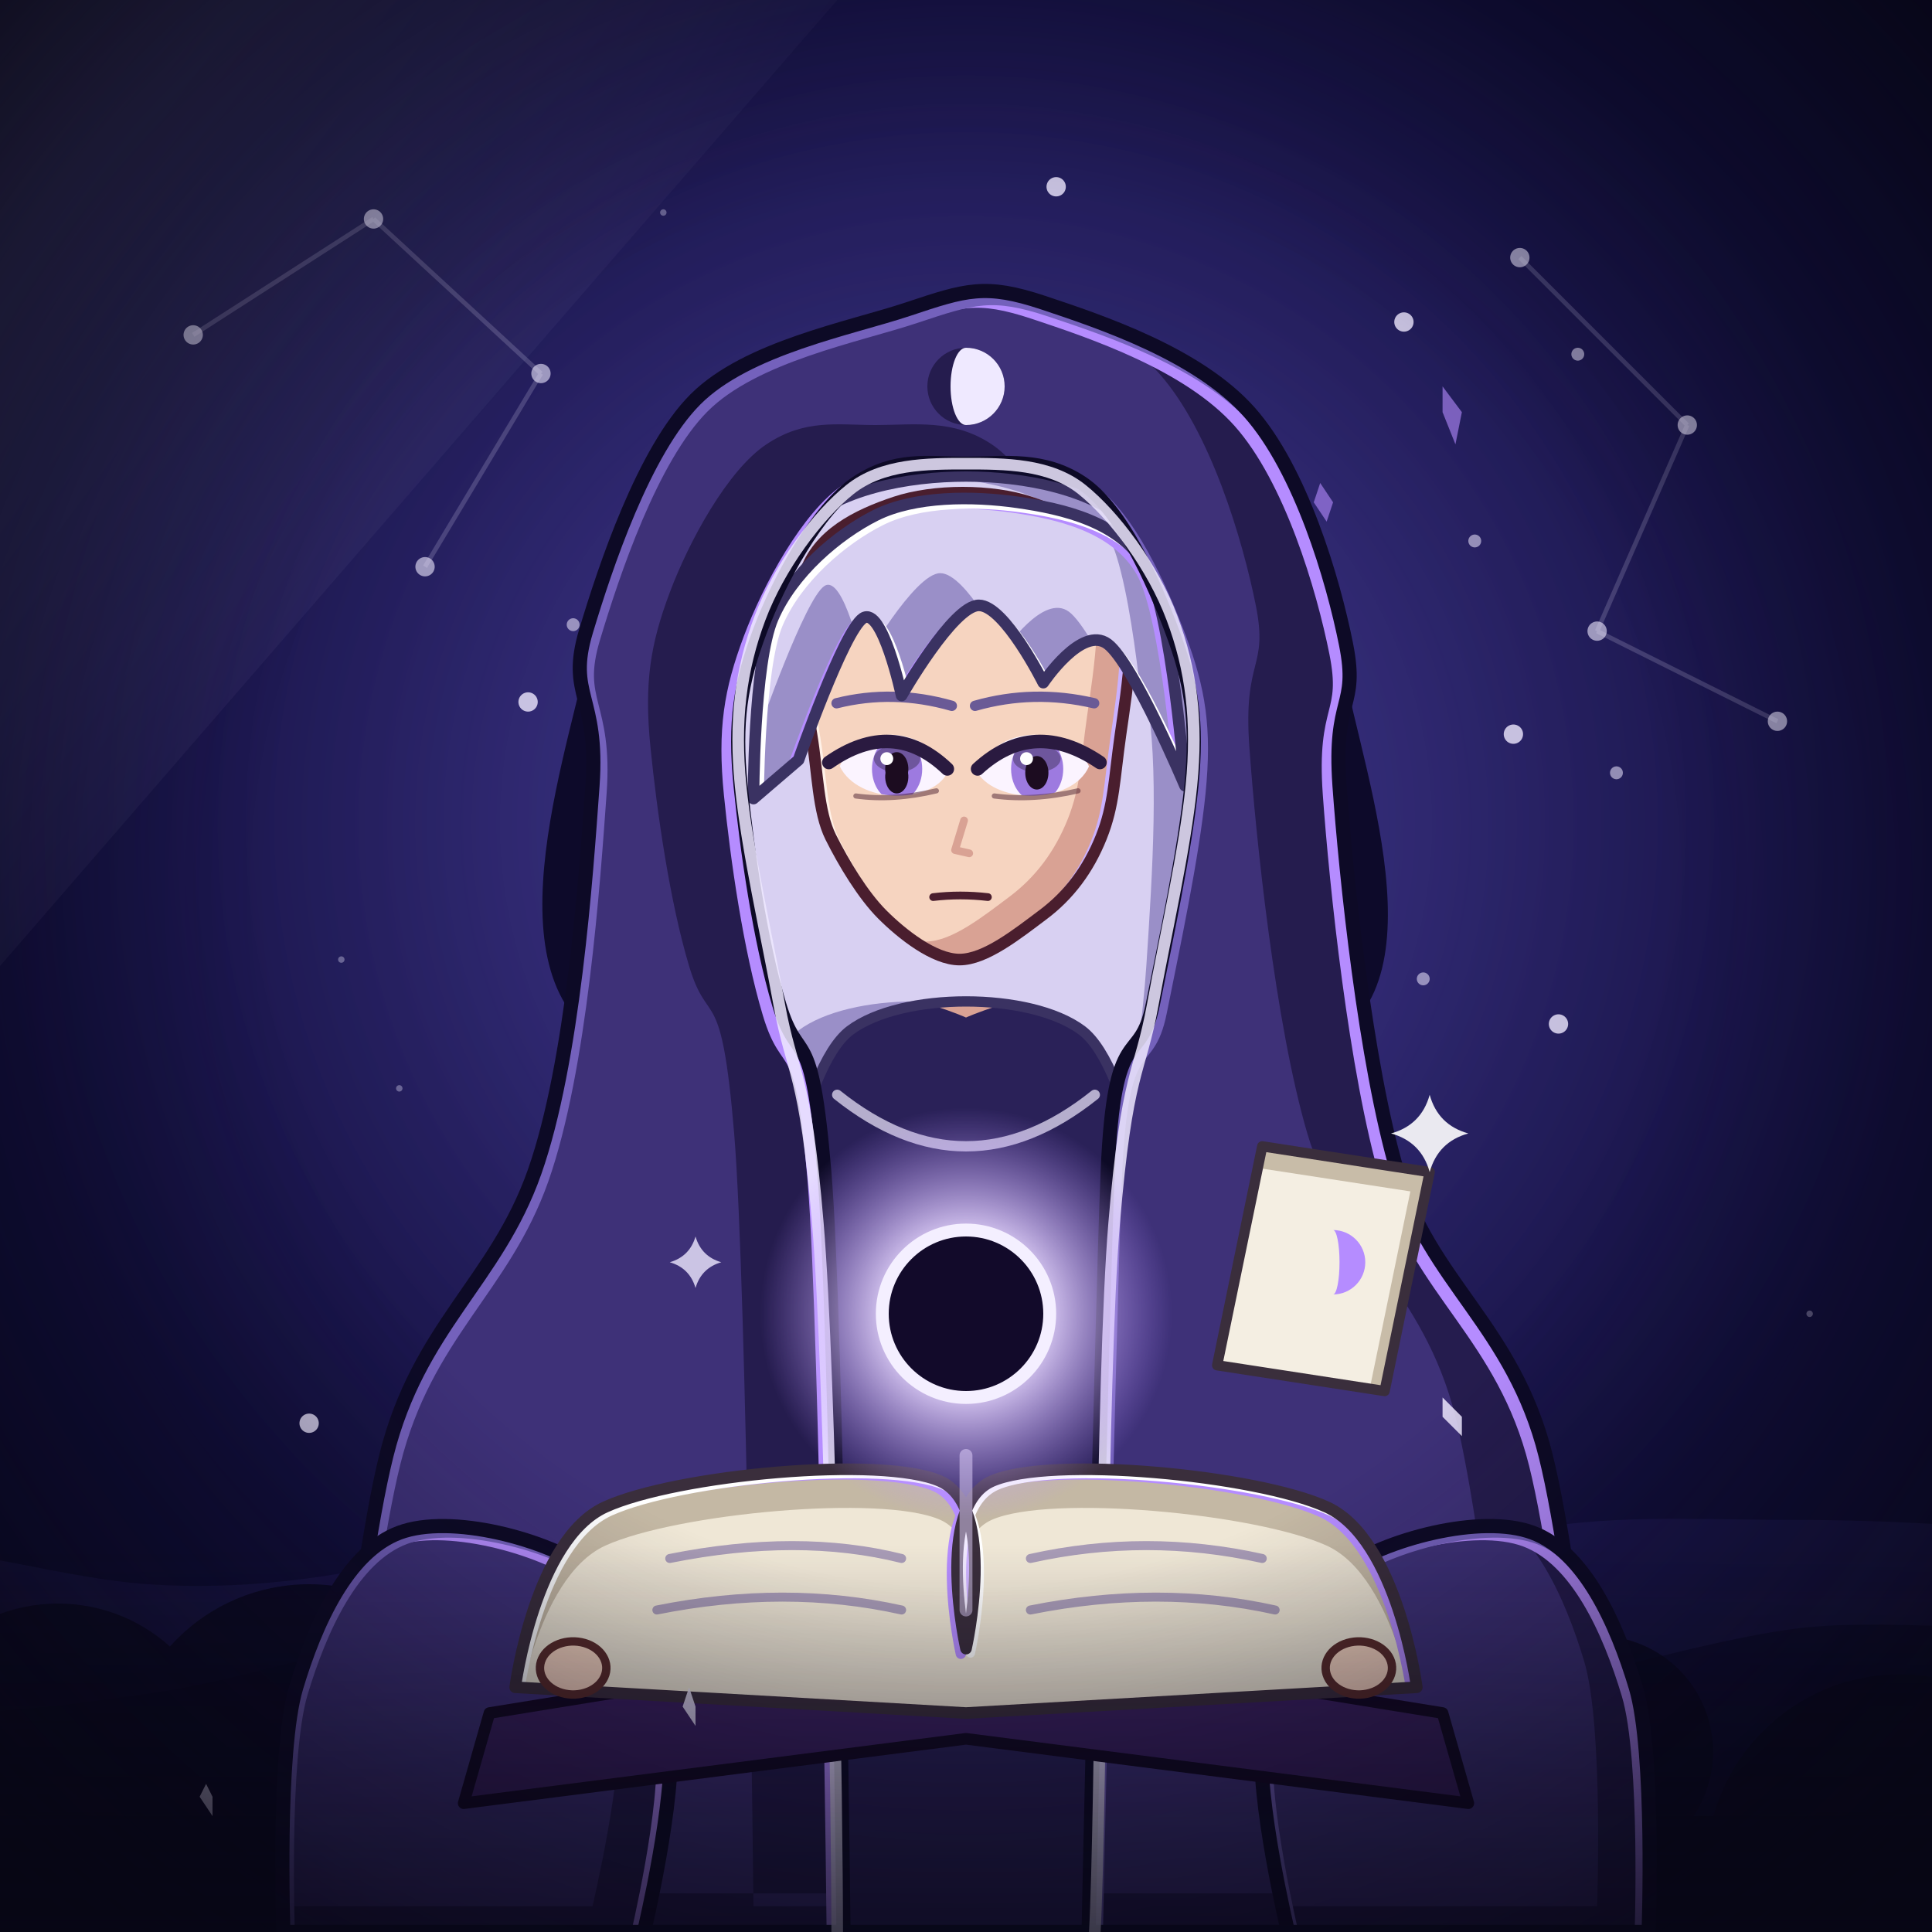
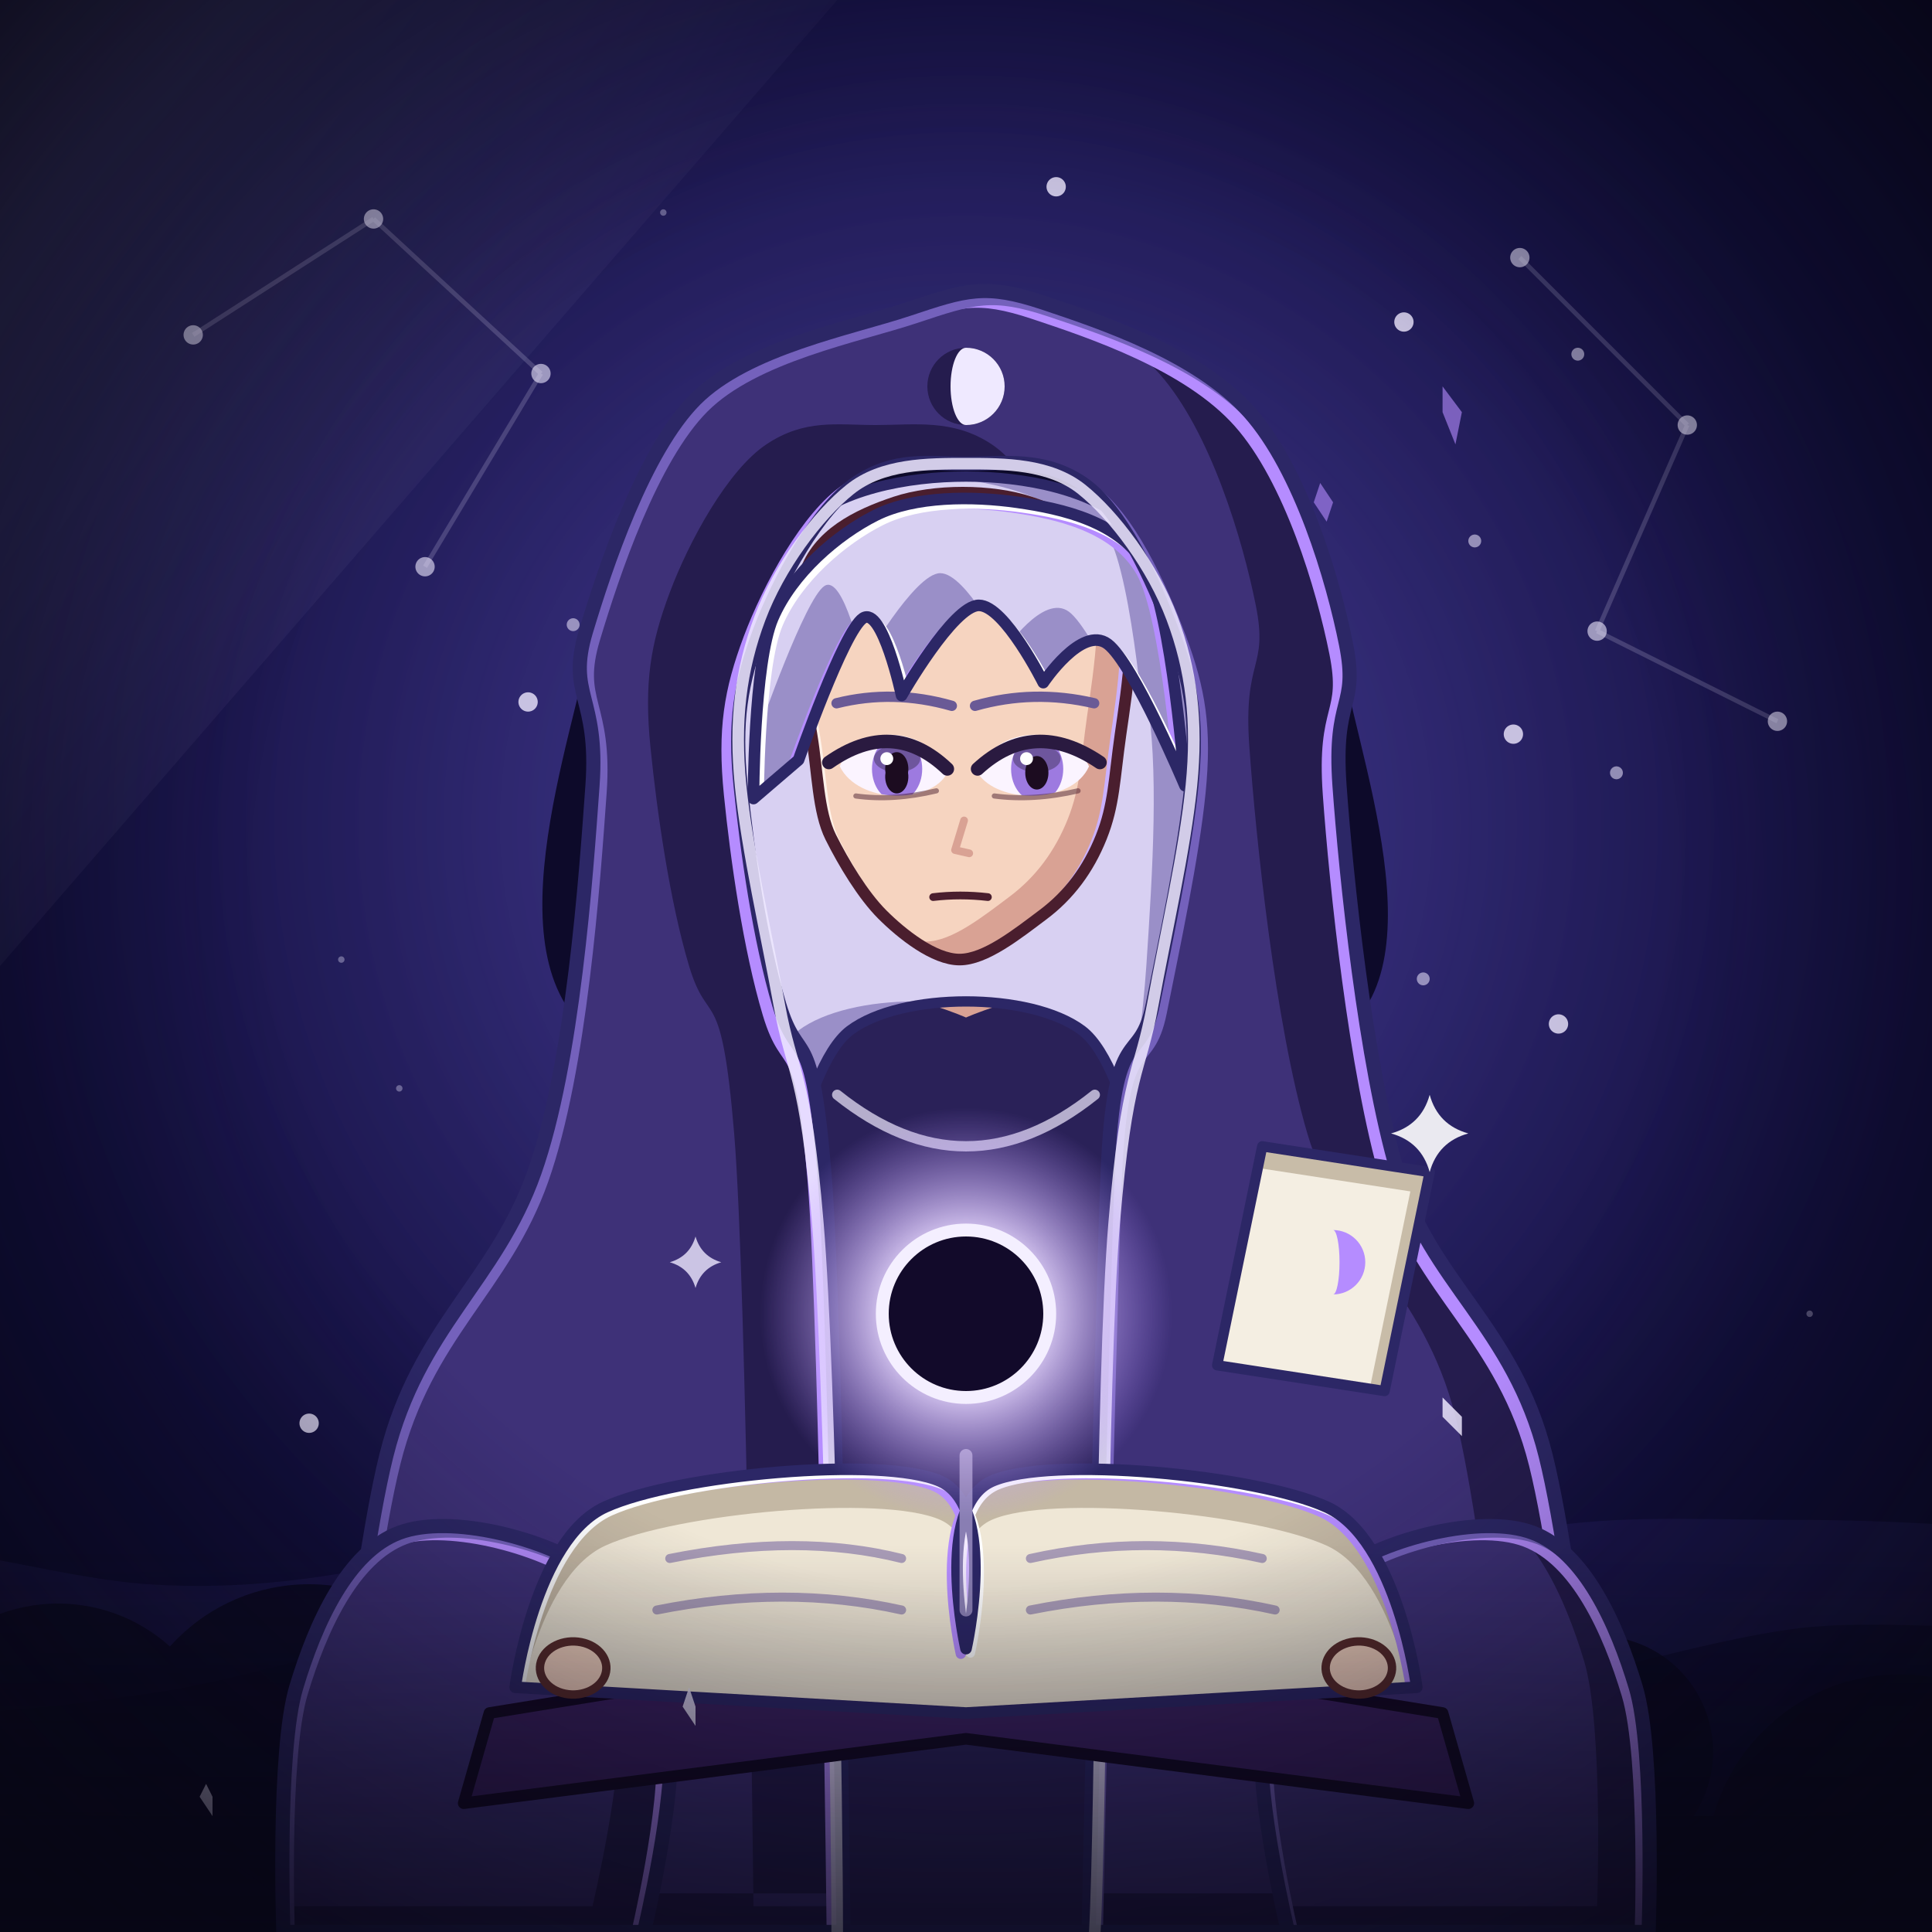
<svg xmlns="http://www.w3.org/2000/svg" viewBox="0 0 300 300">
  <defs>
    <radialGradient id="serena_acolyte-bg" cx=".5" cy=".427" r=".783">
      <stop offset="0" stop-color="#2f2c84" />
      <stop offset=".5" stop-color="#141145" />
      <stop offset="1" stop-color="#06051a" />
    </radialGradient>
    <radialGradient id="serena_acolyte-halo">
      <stop offset="0" stop-color="#b58cff" stop-opacity=".36" />
      <stop offset=".4" stop-color="#b58cff" stop-opacity=".12" />
      <stop offset="1" stop-color="#b58cff" stop-opacity="0" />
    </radialGradient>
    <path id="serena_acolyte-0" d="M120 196S115 165 114 150S112 119 114 108S118 88 124 82S141 74 150 74S170 76 176 82S184 97 186 108S187 135 186 150S180 196 180 196C180 196 176 166 168 160S140 154 132 160S120 196 120 196Z" />
    <clipPath id="serena_acolyte-0c">
      <use href="#serena_acolyte-0" />
    </clipPath>
    <path id="serena_acolyte-1" d="M125 89C123 95 125 108 126 114S127 126 129 130S134 139 137 142S145 149 149 149S158 145 162 142S169 135 171 130S173 121 174 114S177 95 174 89S166 80 160 78S145 76 139 78S127 83 125 89Z" />
    <clipPath id="serena_acolyte-1c">
      <use href="#serena_acolyte-1" />
    </clipPath>
    <path id="serena_acolyte-eye" d="M130.4 119C132.9 112.3 144.2 112.3 147.1 120C144.6 124.9 133.3 124.9 130.4 119ZM151.8 120C154.4 112.3 166.1 112.3 169.1 119C166.5 124.9 154.9 124.9 151.8 120Z" />
    <clipPath id="serena_acolyte-eyec">
      <use href="#serena_acolyte-eye" />
    </clipPath>
    <path id="serena_acolyte-2" d="M117 124S117 103 120 96S130 83 136 80S151 77 158 78S174 81 178 88S184 122 184 122C184 122 176 103 172 100S162 106 162 106C162 106 156 94 152 94S140 108 140 108C140 108 137 94 134 96S124 118 124 118L117 124Z" />
    <clipPath id="serena_acolyte-2c">
      <use href="#serena_acolyte-2" />
    </clipPath>
    <path id="serena_acolyte-3" d="M50 300S55 246 60 226S77 199 83 182S91 136 92 122S88 108 91 98S100 70 108 62S132 51 141 48S153 44 162 47S186 55 194 64S207 90 209 100S207 108 208 122S212 165 217 182S235 206 240 226S250 300 250 300L50 300ZM131 302S130 206 128 182S124 166 121 156S116 132 115 122S115 106 118 98S127 79 133 75S144 72 150 72S162 71 168 75S179 90 182 98S186 112 185 122S181 146 179 156S173 158 172 182S169 302 169 302L131 302Z" fill-rule="evenodd" clip-rule="evenodd" />
    <clipPath id="serena_acolyte-3c">
      <use href="#serena_acolyte-3" />
    </clipPath>
    <path id="serena_acolyte-4" d="M44 300S43 272 46 262S54 241 62 238S85 239 92 244S103 261 104 270S100 300 100 300L44 300ZM256 300S257 272 254 262S246 241 238 238S215 239 208 244S197 261 196 270S200 300 200 300L256 300Z" />
    <clipPath id="serena_acolyte-4c">
      <use href="#serena_acolyte-4" />
    </clipPath>
    <path id="serena_acolyte-5" d="M80 262S83 239 94 234S137 226 146 230S150 256 150 256C150 256 145 234 154 230S195 229 206 234S220 262 220 262L150 266L80 262Z" />
    <clipPath id="serena_acolyte-5c">
      <use href="#serena_acolyte-5" />
    </clipPath>
    <radialGradient id="serena_acolyte-ec" gradientUnits="userSpaceOnUse" cx="150" cy="204" r="32">
      <stop offset=".4" stop-color="#e6d6ff" stop-opacity=".9" />
      <stop offset="1" stop-color="#b58cff" stop-opacity="0" />
    </radialGradient>
    <path id="serena_acolyte-6" d="M196 178L222 182L215 216L189 212Z" />
    <clipPath id="serena_acolyte-6c">
      <use href="#serena_acolyte-6" />
    </clipPath>
    <linearGradient id="serena_acolyte-wash" x2=".7" y2=".6">
      <stop offset="0" stop-color="#e8ddff" stop-opacity=".16" />
      <stop offset="1" stop-color="#e8ddff" stop-opacity="0" />
    </linearGradient>
    <radialGradient id="serena_acolyte-vig" cx=".5" cy=".46" r=".717">
      <stop offset=".5" stop-color="#070614" stop-opacity="0" />
      <stop offset=".82" stop-color="#070614" stop-opacity=".45" />
      <stop offset="1" stop-color="#070614" stop-opacity=".9" />
    </radialGradient>
    <linearGradient id="serena_acolyte-fade" x2="0" y2="1">
      <stop offset="0" stop-color="#070614" stop-opacity="0" />
      <stop offset="1" stop-color="#070614" stop-opacity=".6" />
    </linearGradient>
  </defs>
  <rect width="300" height="300" fill="url(#serena_acolyte-bg)" />
  <circle cx="150" cy="128" r="150" fill="url(#serena_acolyte-halo)" />
  <path d="M103 33h0M53 149h0M232 215h0M168 223h0M62 169h0M281 204h0M70 222h0" stroke="#efe9ff" stroke-width="1" stroke-linecap="round" opacity=".35" />
  <path d="M89 97h0M229 84h0M167 154h0M251 120h0M221 152h0M245 55h0M148 203h0" stroke="#efe9ff" stroke-width="2" stroke-linecap="round" opacity=".55" />
  <path d="M82 109h0M242 159h0M235 114h0M218 50h0M164 29h0M48 221h0" stroke="#efe9ff" stroke-width="3" stroke-linecap="round" opacity=".8" />
  <path d="M30 52L58 34M58 34L84 58M84 58L66 88M236 40L262 66M262 66L248 98M248 98L276 112" fill="none" stroke="#efe9ff" stroke-width=".7" opacity=".18" />
  <path d="M30 52h0M58 34h0M84 58h0M66 88h0M236 40h0M262 66h0M248 98h0M276 112h0" stroke="#efe9ff" stroke-width="3" stroke-linecap="round" opacity=".6" />
  <path d="M-20 241C-13 238 8 245 23 246S51 245 65 242S93 228 108 228S136 237 150 241S178 253 193 252S221 241 235 238S263 236 278 236S313 237 320 239S327 250 320 252S292 251 278 253S249 260 235 262S207 265 193 265S164 260 150 258S122 252 108 251S79 252 65 254S37 261 23 263S-13 268 -20 264S-27 244 -20 241Z" fill="#5a4ec8" opacity=".12" />
  <path d="M-17 275a26 26 0 1 1 52 0a26 26 0 1 1 -52 0ZM19 275a29 29 0 1 1 58 0a29 29 0 1 1 -58 0ZM60 280a26 26 0 1 1 52 0a26 26 0 1 1 -52 0ZM109 276a20 20 0 1 1 40 0a20 20 0 1 1 -40 0ZM140 274a30 30 0 1 1 60 0a30 30 0 1 1 -60 0ZM186 280a20 20 0 1 1 40 0a20 20 0 1 1 -40 0ZM230 272a18 18 0 1 1 36 0a18 18 0 1 1 -36 0ZM265 290a30 30 0 1 1 60 0a30 30 0 1 1 -60 0Z" fill="#07061c" opacity=".8" />
  <path d="M-10 300V282H310V300Z" fill="#07061c" />
  <g stroke-linejoin="round" stroke-linecap="round">
    <path d="M94 162C75 151 89 115 92 98S100 70 109 62S136 49 150 49S183 56 193 64S206 84 208 100S225 152 206 162S113 173 94 162Z" fill="#0d0a2a" />
    <path d="M140 140L160 140L161 164L139 164Z" fill="#d9a294" stroke="#5a2c2a" stroke-width="1.6" />
    <path d="M108 300S105 192 112 168S150 158 150 158C150 158 181 144 188 168S192 300 192 300L108 300Z" fill="#2a2158" />
    <path d="M130 170Q150 186 170 170" fill="none" stroke="#efe9ff" stroke-width="1.6" opacity=".7" />
    <g clip-path="url(#serena_acolyte-0c)">
      <rect width="300" height="300" fill="#9a8fc8" />
      <use href="#serena_acolyte-0" fill="#d8d0f2" transform="translate(-8 0)" />
    </g>
-     <use href="#serena_acolyte-0" fill="none" stroke="#3a3262" stroke-width="1.6" />
+     <use href="#serena_acolyte-0" fill="none" stroke="#2c2766" stroke-width="1.6" />
    <g clip-path="url(#serena_acolyte-1c)">
      <rect width="300" height="300" fill="#d9a294" />
      <use href="#serena_acolyte-1" fill="#f6d4c0" transform="translate(-5.2 -2.8)" />
      <use href="#serena_acolyte-1" fill="none" stroke="#c9b0ff" stroke-width="1.6" transform="translate(-.8 .8)" />
      <use href="#serena_acolyte-1" fill="none" stroke="#fff1e8" stroke-width="1.4" transform="translate(.7 .7)" />
    </g>
    <use href="#serena_acolyte-1" fill="none" stroke="#4a1e2e" stroke-width="1.8" />
    <path d="M129.9 109.2Q138.7 107 147.8 109.6M151.4 109.6Q160.5 107 169.9 109.2" fill="none" stroke="#6a5a96" stroke-width="1.6" />
    <use href="#serena_acolyte-eye" fill="#fbf4ff" />
    <g clip-path="url(#serena_acolyte-eyec)">
      <path d="M135.4 119.4a3.9 5 0 1 0 7.8 0a3.9 5 0 1 0 -7.8 0ZM157 119.4a4 5 0 1 0 8.1 0a4 5 0 1 0 -8.1 0Z" fill="#9d7ae0" />
      <path d="M135.7 117.8a3.6 2.1 0 1 0 7.2 0a3.6 2.1 0 1 0 -7.2 0ZM157.3 117.8a3.7 2.1 0 1 0 7.4 0a3.7 2.1 0 1 0 -7.4 0Z" opacity=".3" />
      <path d="M137.5 120a1.8 2.6 0 1 0 3.5 0a1.8 2.6 0 1 0 -3.5 0ZM159.2 120a1.8 2.6 0 1 0 3.6 0a1.8 2.6 0 1 0 -3.6 0Z" fill="#1c0c20" />
      <path d="M136.7 117.8a1 1 0 1 0 2 0a1 1 0 1 0 -2 0ZM158.4 117.8a1 1 0 1 0 2 0a1 1 0 1 0 -2 0Z" fill="#fff" />
    </g>
    <path d="M147.1 119.4Q138.7 111.4 128.7 118.4M151.8 119.4Q160.5 111.4 170.8 118.4" fill="none" stroke="#2a1a40" stroke-width="2.1" />
    <path d="M132.9 123.6Q138.7 124.4 145.4 122.8M154.4 123.6Q160.5 124.4 167.4 122.8" fill="none" stroke="#4a1e2e" stroke-width=".8" opacity=".5" />
    <path d="M149.7 127.4L148.3 132L150.5 132.5" fill="none" stroke="#d9a294" stroke-width="1.2" />
    <path d="M144.9 139.3Q149.1 138.8 153.4 139.3" fill="none" stroke="#4a1e2e" stroke-width="1.2" />
    <g clip-path="url(#serena_acolyte-2c)">
      <rect width="300" height="300" fill="#9a8fc8" />
      <use href="#serena_acolyte-2" fill="#d8d0f2" transform="translate(-6 -5)" />
      <use href="#serena_acolyte-2" fill="none" stroke="#b58cff" stroke-width="1.6" transform="translate(-.8 .8)" />
      <use href="#serena_acolyte-2" fill="none" stroke="#fff" stroke-width="1.6" transform="translate(.8 .8)" />
    </g>
-     <use href="#serena_acolyte-2" fill="none" stroke="#3a3262" stroke-width="1.8" />
+     <use href="#serena_acolyte-2" fill="none" stroke="#2c2766" stroke-width="1.8" />
    <g clip-path="url(#serena_acolyte-3c)">
      <rect width="300" height="300" fill="#251c4e" />
      <use href="#serena_acolyte-3" fill="#3e3178" transform="translate(-14 -6)" />
      <use href="#serena_acolyte-3" fill="none" stroke="#b58cff" stroke-width="2.6" transform="translate(-1.3 1.3)" />
      <use href="#serena_acolyte-3" fill="none" stroke="#7461bc" stroke-width="2.2" transform="translate(1.1 1.1)" />
    </g>
-     <use href="#serena_acolyte-3" fill="none" stroke="#0d0a26" stroke-width="2.2" />
+     <use href="#serena_acolyte-3" fill="none" stroke="#2c2766" stroke-width="2.2" />
    <path d="M130 300C130 282 129 214 127 190S123 167 121 156S116 132 115 122S115 104 118 96S127 80 132 76S144 72 150 72S163 72 168 76S179 88 182 96S186 112 185 122S181 145 179 156S175 166 173 190S171 282 170 300" fill="none" stroke="#efe9ff" stroke-width="1.8" opacity=".85" />
    <circle cx="150" cy="60" r="6" fill="#251c4e" />
    <path d="M150 54A6 6 0 0 1 150 66A2.4 6 0 0 1 150 54Z" fill="#efe9ff" />
    <g clip-path="url(#serena_acolyte-4c)">
      <rect width="300" height="300" fill="#251c4e" />
      <use href="#serena_acolyte-4" fill="#3e3178" transform="translate(-8 -4)" />
      <use href="#serena_acolyte-4" fill="none" stroke="#b58cff" stroke-width="2.2" transform="translate(-1.1 1.1)" />
      <use href="#serena_acolyte-4" fill="none" stroke="#7461bc" stroke-width="1.8" transform="translate(.9 .9)" />
    </g>
-     <use href="#serena_acolyte-4" fill="none" stroke="#0d0a26" stroke-width="2.2" />
+     <use href="#serena_acolyte-4" fill="none" stroke="#2c2766" stroke-width="2.2" />
    <path d="M76 266L150 254L224 266L228 280L150 270L72 280Z" fill="#3a2060" stroke="#120822" stroke-width="1.8" />
    <g clip-path="url(#serena_acolyte-5c)">
      <rect width="300" height="300" fill="#c4b8a4" />
      <use href="#serena_acolyte-5" fill="#efe7d6" transform="translate(0 6)" />
      <use href="#serena_acolyte-5" fill="none" stroke="#b58cff" stroke-width="1.6" transform="translate(-.8 .8)" />
      <use href="#serena_acolyte-5" fill="none" stroke="#fff" stroke-width="1.4" transform="translate(.7 .7)" />
    </g>
-     <use href="#serena_acolyte-5" fill="none" stroke="#3a2e3c" stroke-width="1.8" />
+     <use href="#serena_acolyte-5" fill="none" stroke="#2c2766" stroke-width="1.8" />
    <path d="M104 242Q124 238 140 242M102 250Q122 246 140 250M160 242Q178 238 196 242M160 250Q180 246 198 250" fill="none" stroke="#8a7aa8" stroke-width="1.4" opacity=".7" />
    <path d="M84 258a5 4 0 1 1 10 2a5 4 0 1 1-10-2ZM206 260a5 4 0 1 1 10-2a5 4 0 1 1-10 2Z" fill="#f6d4c0" stroke="#5a2c2a" stroke-width="1.3" />
    <circle cx="150" cy="204" r="32" fill="url(#serena_acolyte-ec)" />
    <circle cx="150" cy="204" r="13" fill="#120a2a" stroke="#f4efff" stroke-width="2" />
    <path d="M150 226V250" fill="none" stroke="#e6d6ff" stroke-width="2" opacity=".5" />
    <g clip-path="url(#serena_acolyte-6c)">
      <rect width="300" height="300" fill="#c8bca8" />
      <use href="#serena_acolyte-6" fill="#f4eee2" transform="translate(-3 3)" />
    </g>
-     <use href="#serena_acolyte-6" fill="none" stroke="#3a2e3c" stroke-width="1.6" />
+     <use href="#serena_acolyte-6" fill="none" stroke="#2c2766" stroke-width="1.6" />
    <circle cx="207" cy="196" r="5" fill="#f4eee2" />
    <path d="M207 191A5 5 0 0 1 207 201A1 5 0 0 0 207 191Z" fill="#b58cff" />
    <path d="M222 170Q223.3 174.7 228 176Q223.3 177.3 222 182Q220.7 177.3 216 176Q220.7 174.7 222 170Z" fill="#fff" opacity=".9" />
    <path d="M108 192Q108.9 195.1 112 196Q108.9 196.9 108 200Q107.1 196.9 104 196Q107.1 195.1 108 192Z" fill="#efe9ff" opacity=".8" />
  </g>
  <path d="M107 262L108 265L108 268L106 265ZM224 217L227 220L227 223L224 220ZM32 277L33 279L33 282L31 279Z" fill="#efe9ff" opacity=".85" />
  <path d="M224 60L227 64L226 69L224 64ZM205 75L207 78L206 81L204 78Z" fill="#b58cff" opacity=".6" />
  <path d="M0 0H130L0 150Z" fill="url(#serena_acolyte-wash)" />
  <rect width="300" height="300" fill="url(#serena_acolyte-vig)" />
  <rect y="240" width="300" height="60" fill="url(#serena_acolyte-fade)" />
</svg>
